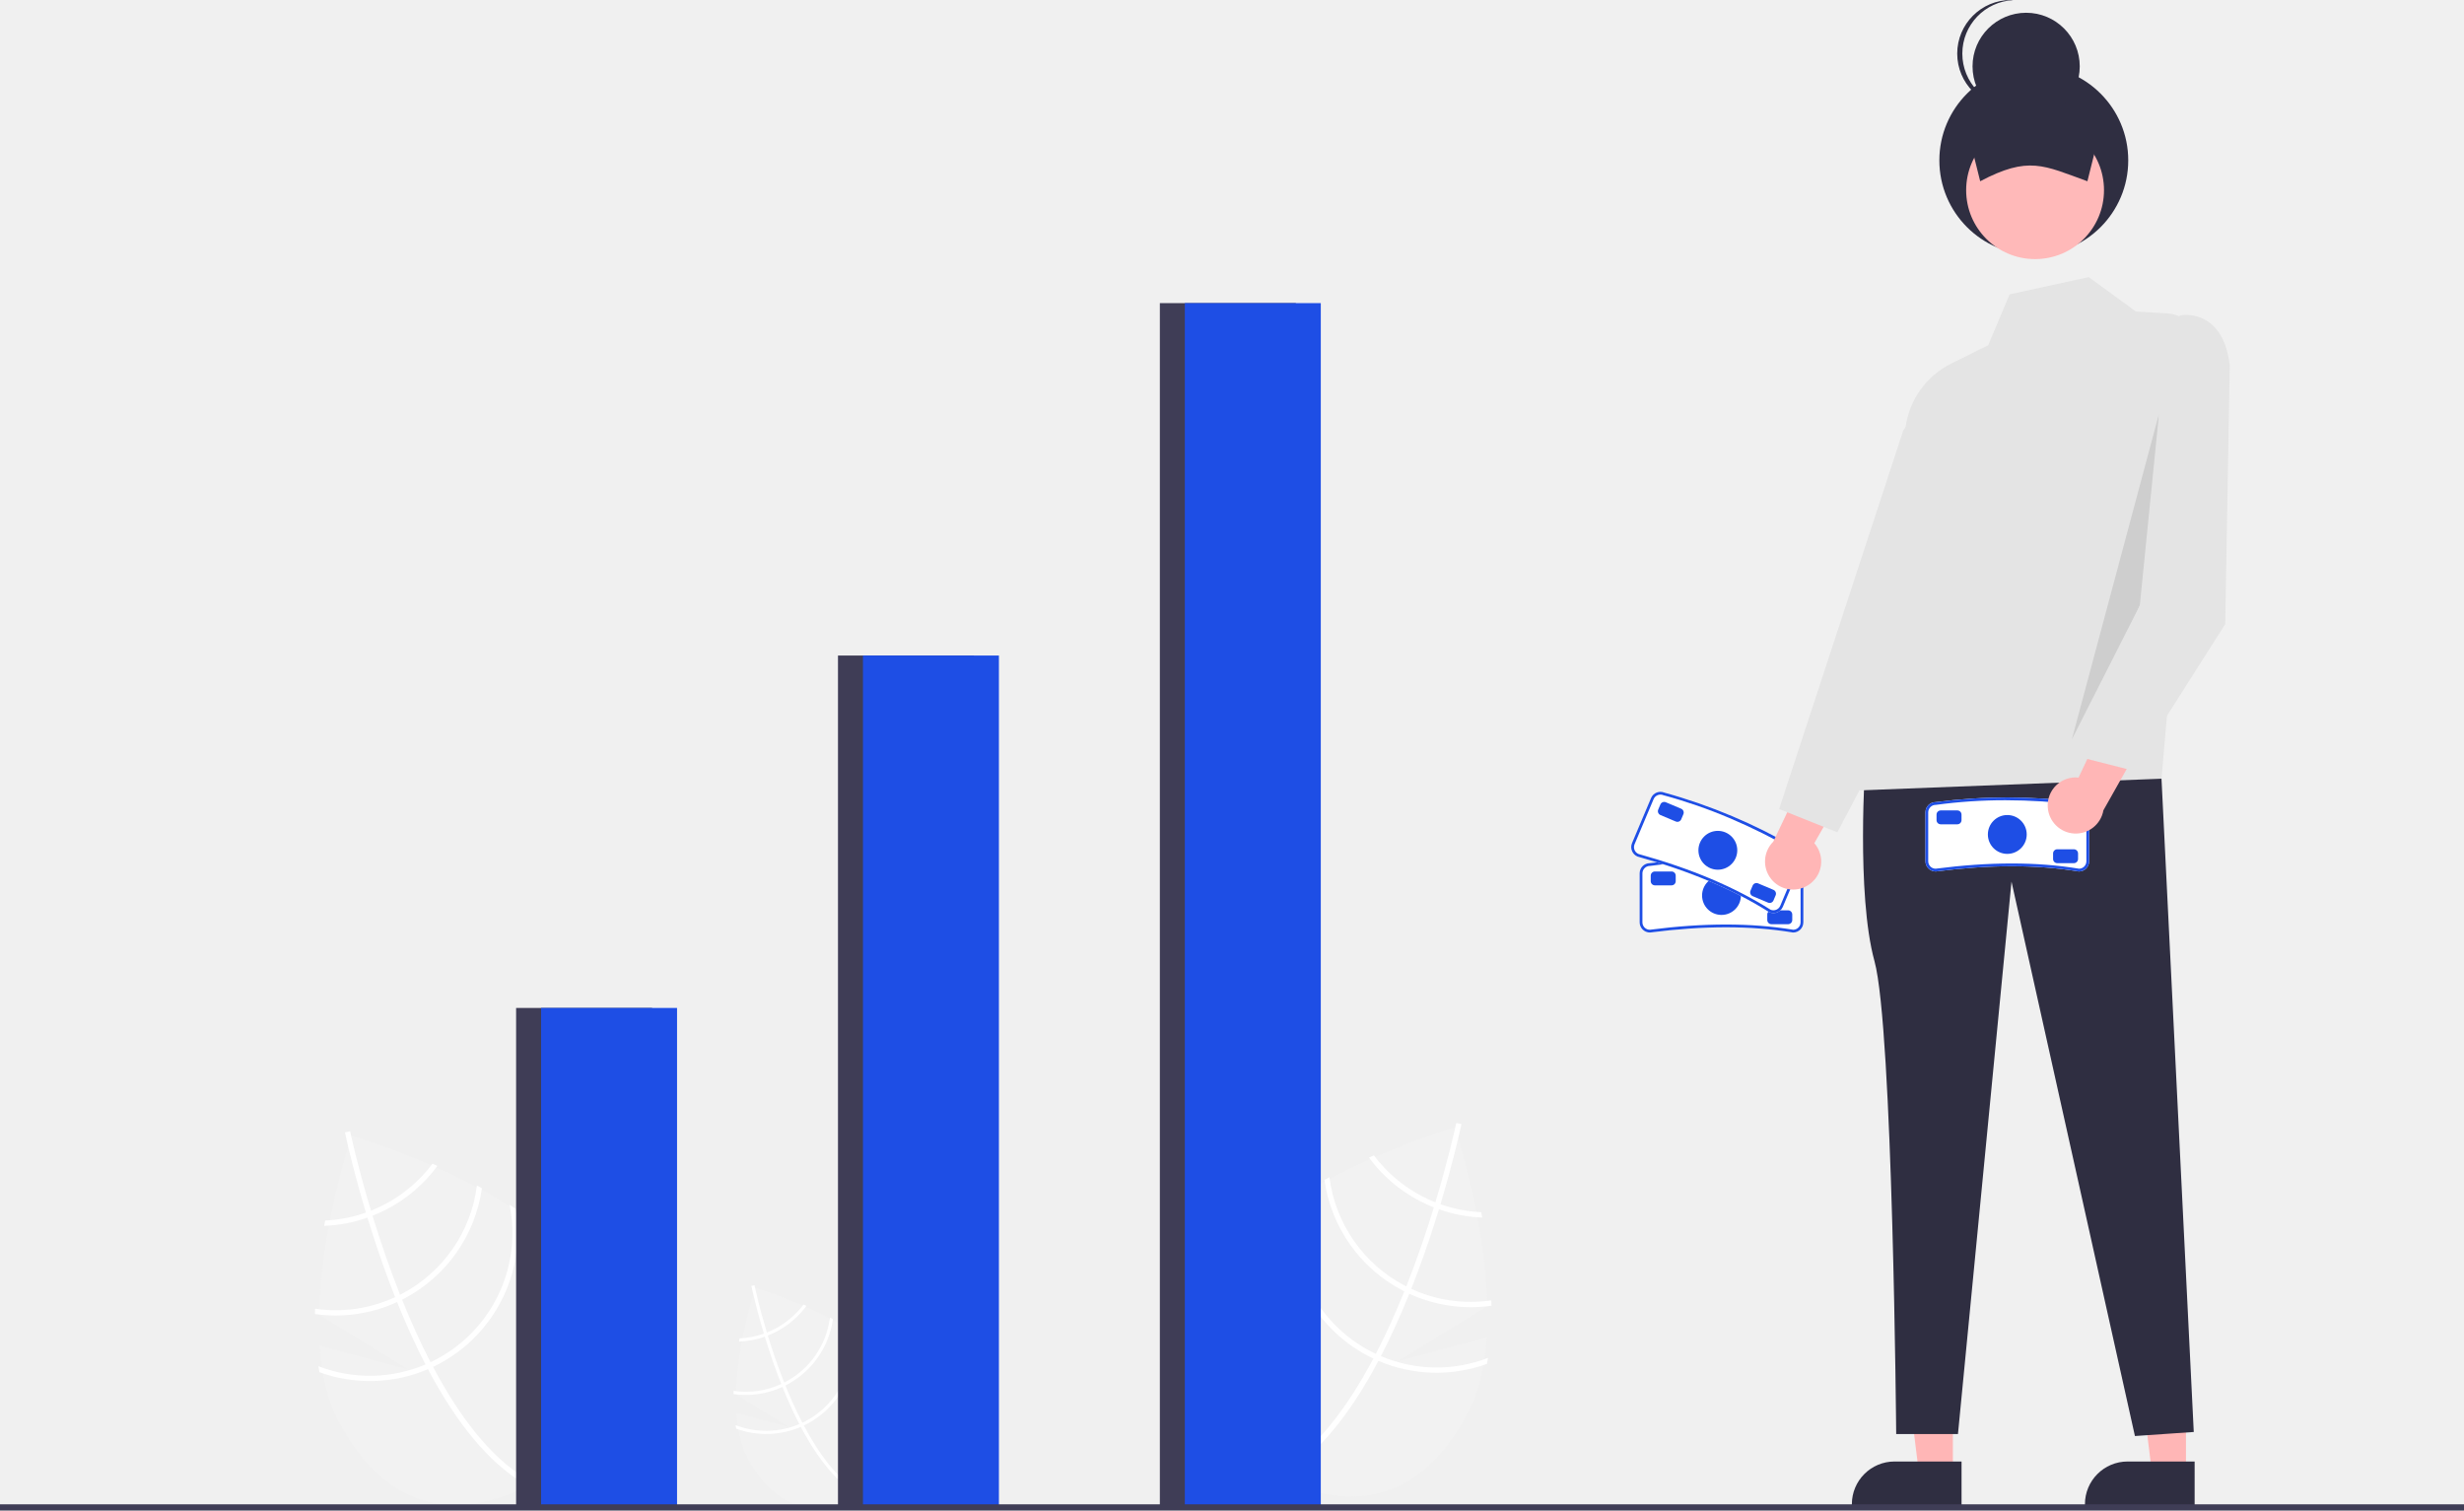
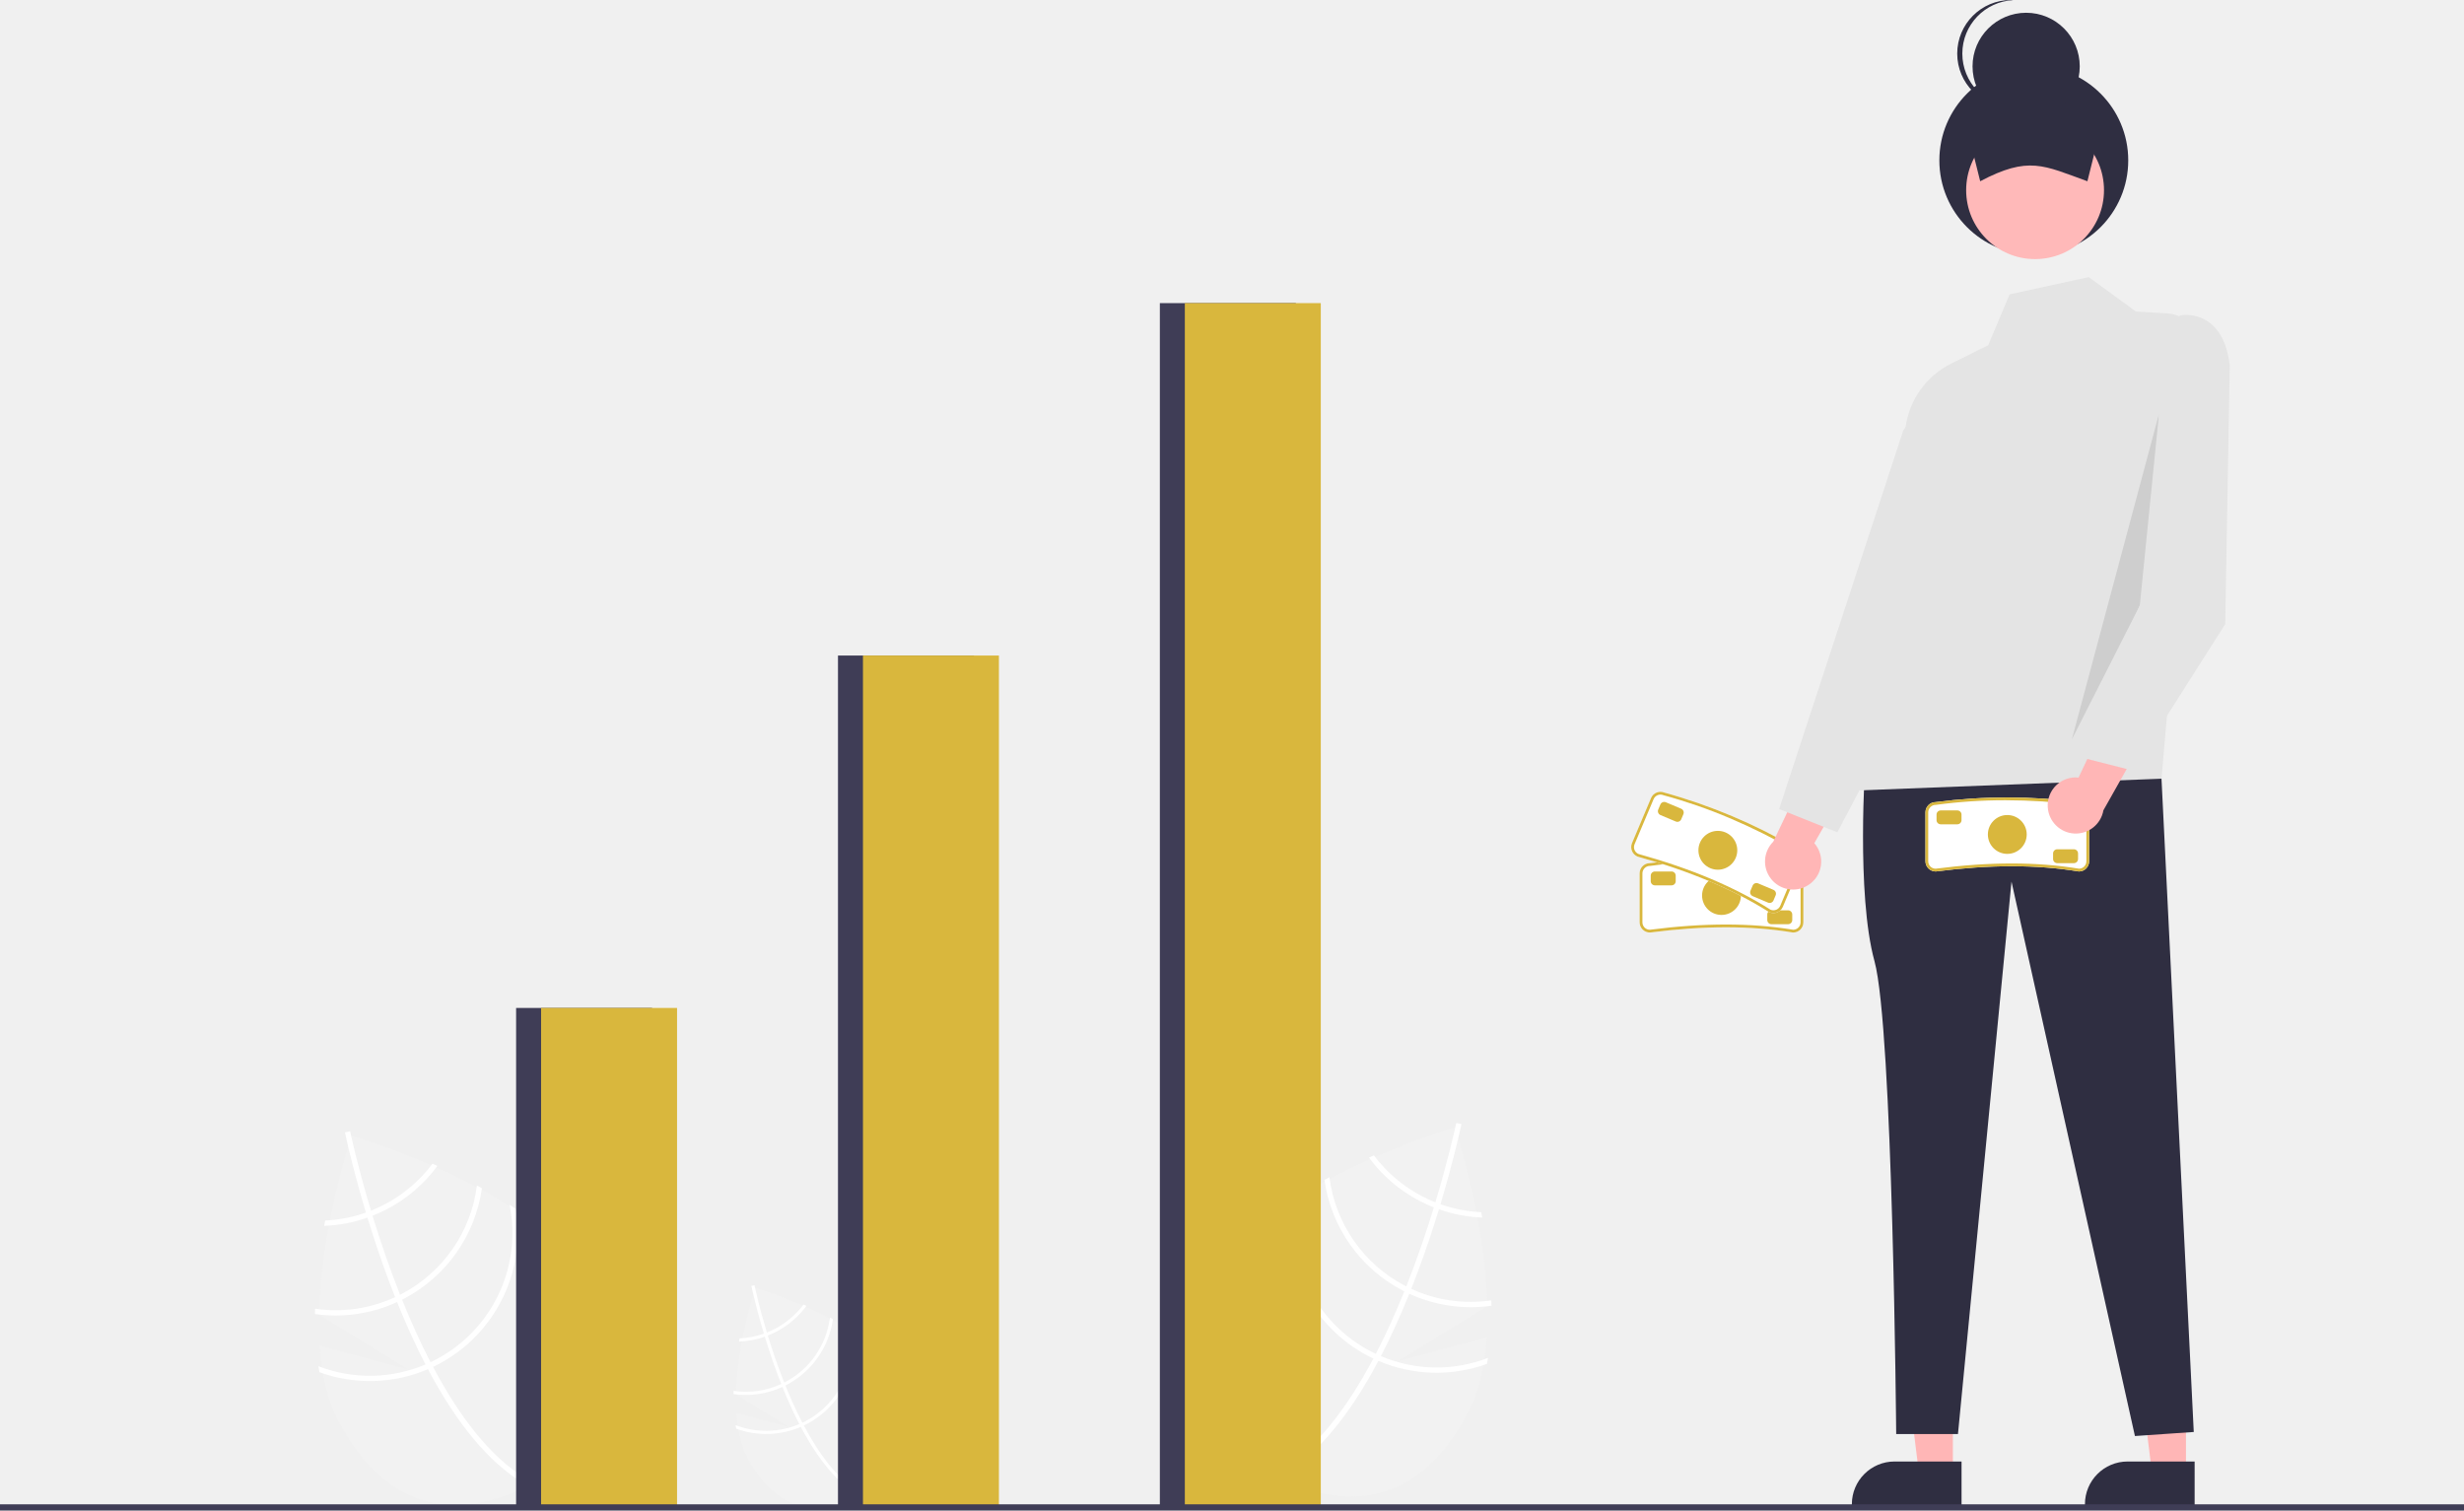
<svg xmlns="http://www.w3.org/2000/svg" id="fd248547-be2e-443b-b00c-df04d3eaadca" data-name="Layer 1" width="888" height="544.357" viewBox="0 0 888 544.357">
  <path d="M691.817,659.775l-32.031,8.592,32.263-19.84c-.694-31.628-11.733-64.424-11.733-64.424s-68.95,19.975-87.046,54.564-3.852,57.425,21.514,70.695c25.365,13.27,52.247,11.951,70.343-22.639C689.154,679.026,691.147,669.669,691.817,659.775Z" transform="translate(-156 -177.8214)" fill="#f2f2f2" />
  <path d="M653.662,666.536l-.892,1.705c-10.47,19.765-21.902,33.479-34.156,40.936-.177.112-.357.211-.534.323l-.5-.831-.471-.805c13.427-7.951,24.696-23.224,33.832-40.461.3-.553.604-1.114.892-1.684,3.803-7.331,7.228-14.967,10.273-22.534.241-.584.478-1.18.714-1.776,3.967-10.008,7.275-19.824,9.926-28.467.19-.61.372-1.225.549-1.831,4.427-14.648,6.883-25.651,7.41-28.096.069-.297.102-.463.111-.501l.921.192.013-.004.93.196c-.009.038-.117.594-.349,1.613-.845,3.815-3.246,14.116-7.203,27.29-.181.593-.363,1.208-.553,1.818-2.144,7.016-4.707,14.771-7.699,22.752q-1.123,3.009-2.281,5.902c-.228.601-.465,1.197-.706,1.781Q658.952,656.323,653.662,666.536Z" transform="translate(-156 -177.8214)" fill="#fff" />
  <path d="M675.128,611.801c-.605-.22-1.219-.444-1.832-.69a52.552,52.552,0,0,1-4.888-2.246,51.119,51.119,0,0,1-17.268-14.667c-.589.262-1.177.524-1.778.79a53.011,53.011,0,0,0,18.163,15.566,54.372,54.372,0,0,0,5.222,2.388c.605.241,1.219.465,1.828.677a52.565,52.565,0,0,0,15.595,2.966q-.18-.981-.348-1.924A50.943,50.943,0,0,1,675.128,611.801Z" transform="translate(-156 -177.8214)" fill="#fff" />
  <path d="M664.594,642.272q-.9-.406-1.774-.863c-.182-.084-.367-.181-.545-.274a51.39,51.39,0,0,1-27.161-39.076c-.598.321-1.196.643-1.79.977a53.298,53.298,0,0,0,28.068,39.787c.236.124.473.247.713.362.595.301,1.186.588,1.782.868a53.016,53.016,0,0,0,29.618,4.315c-.01-.639-.019-1.279-.037-1.922A51.037,51.037,0,0,1,664.594,642.272Z" transform="translate(-156 -177.8214)" fill="#fff" />
  <path d="M653.662,666.536c-.617-.258-1.226-.534-1.83-.818-.646-.306-1.288-.62-1.921-.951a51.529,51.529,0,0,1-26.586-55.75c-.738.485-1.471.962-2.191,1.455a53.416,53.416,0,0,0,27.894,55.983c.633.331,1.27.654,1.913.947.608.297,1.217.572,1.83.839a53.259,53.259,0,0,0,39.098,1.093c.149-.717.269-1.439.393-2.17A51.362,51.362,0,0,1,653.662,666.536Z" transform="translate(-156 -177.8214)" fill="#fff" />
  <path d="M271.183,662.775l32.031,8.592L270.952,651.528c.694-31.628,11.733-64.424,11.733-64.424s68.95,19.975,87.046,54.564,3.852,57.425-21.514,70.695c-25.365,13.27-52.247,11.951-70.343-22.639C273.846,682.026,271.853,672.669,271.183,662.775Z" transform="translate(-156 -177.8214)" fill="#f2f2f2" />
  <path d="M309.338,669.536l.892,1.705c10.47,19.765,21.902,33.479,34.156,40.936.177.112.357.211.534.323l.5-.831.471-.805c-13.427-7.951-24.696-23.224-33.832-40.461-.3-.553-.604-1.114-.892-1.684-3.803-7.331-7.228-14.967-10.273-22.534-.241-.584-.478-1.18-.714-1.776-3.967-10.008-7.275-19.824-9.926-28.467-.19-.61-.372-1.225-.549-1.831-4.427-14.648-6.883-25.651-7.41-28.096-.069-.297-.102-.463-.111-.501l-.921.192-.013-.004-.93.196c.009.038.117.594.349,1.613.845,3.815,3.246,14.116,7.203,27.29.181.593.363,1.208.553,1.818,2.144,7.016,4.707,14.771,7.699,22.752q1.123,3.009,2.281,5.902c.228.601.465,1.197.706,1.781Q304.048,659.323,309.338,669.536Z" transform="translate(-156 -177.8214)" fill="#fff" />
  <path d="M273.179,617.661q-.168.943-.348,1.924a52.565,52.565,0,0,0,15.595-2.966c.61-.211,1.223-.436,1.828-.677a54.372,54.372,0,0,0,5.222-2.388,53.011,53.011,0,0,0,18.163-15.566c-.601-.266-1.19-.528-1.778-.79a51.119,51.119,0,0,1-17.268,14.667,52.552,52.552,0,0,1-4.888,2.246c-.613.246-1.227.47-1.832.69A50.943,50.943,0,0,1,273.179,617.661Z" transform="translate(-156 -177.8214)" fill="#fff" />
  <path d="M269.531,649.445c-.018.644-.028,1.283-.037,1.922a53.016,53.016,0,0,0,29.618-4.315c.596-.279,1.187-.567,1.782-.868.241-.115.477-.239.713-.362a53.298,53.298,0,0,0,28.068-39.787c-.594-.334-1.192-.656-1.79-.977a51.39,51.39,0,0,1-27.161,39.076c-.177.093-.363.19-.545.274q-.874.457-1.774.863A51.037,51.037,0,0,1,269.531,649.445Z" transform="translate(-156 -177.8214)" fill="#fff" />
  <path d="M270.738,670.164c.124.731.244,1.453.393,2.17a53.259,53.259,0,0,0,39.098-1.093c.613-.267,1.221-.542,1.83-.839.642-.293,1.28-.616,1.913-.947a53.416,53.416,0,0,0,27.894-55.983c-.721-.494-1.454-.97-2.191-1.455a51.529,51.529,0,0,1-26.586,55.75c-.633.331-1.275.645-1.921.951-.604.284-1.213.559-1.83.818A51.362,51.362,0,0,1,270.738,670.164Z" transform="translate(-156 -177.8214)" fill="#fff" />
  <path d="M421.356,686.995l19.069,5.115-19.207-11.811c.413-18.829,6.985-38.353,6.985-38.353s41.048,11.892,51.821,32.483,2.293,34.186-12.808,42.087c-15.101,7.9-31.104,7.115-41.877-13.477C422.941,698.456,421.755,692.885,421.356,686.995Z" transform="translate(-156 -177.8214)" fill="#f2f2f2" />
  <path d="M444.07,691.02l.531,1.015c6.233,11.767,13.039,19.931,20.334,24.371.105.067.213.125.318.192l.298-.495.28-.479c-7.993-4.734-14.702-13.826-20.141-24.087-.179-.329-.36-.663-.531-1.002-2.264-4.364-4.303-8.91-6.116-13.415-.143-.347-.284-.702-.425-1.058-2.362-5.958-4.331-11.802-5.909-16.947-.113-.363-.221-.729-.327-1.09-2.636-8.72-4.098-15.271-4.411-16.726-.041-.177-.061-.275-.066-.298l-.548.114-.008-.002-.553.117c.005.023.07.354.208.96.503,2.271,1.932,8.404,4.288,16.246.108.353.216.719.329,1.082,1.276,4.177,2.802,8.793,4.584,13.545q.668,1.791,1.358,3.514c.136.358.277.713.42,1.06Q440.921,684.94,444.07,691.02Z" transform="translate(-156 -177.8214)" fill="#fff" />
  <path d="M422.544,660.138q-.1.561-.207,1.145a31.294,31.294,0,0,0,9.284-1.766c.363-.126.728-.259,1.088-.403a32.37,32.37,0,0,0,3.109-1.422,31.559,31.559,0,0,0,10.813-9.267c-.358-.158-.708-.314-1.059-.47a30.432,30.432,0,0,1-10.28,8.732,31.287,31.287,0,0,1-2.91,1.337c-.365.146-.73.28-1.091.411A30.327,30.327,0,0,1,422.544,660.138Z" transform="translate(-156 -177.8214)" fill="#fff" />
  <path d="M420.373,679.06c-.011.383-.016.764-.022,1.144a31.562,31.562,0,0,0,17.633-2.569c.355-.166.707-.338,1.061-.517.143-.069.284-.142.425-.216a31.73,31.73,0,0,0,16.709-23.686c-.354-.199-.71-.39-1.066-.582a30.594,30.594,0,0,1-16.169,23.263c-.106.055-.216.113-.324.163q-.52.272-1.056.514A30.383,30.383,0,0,1,420.373,679.06Z" transform="translate(-156 -177.8214)" fill="#fff" />
  <path d="M421.091,691.394c.074.435.145.865.234,1.292a31.707,31.707,0,0,0,23.276-.651c.365-.159.727-.323,1.089-.499.382-.174.762-.367,1.139-.564a31.8,31.8,0,0,0,16.606-33.328c-.429-.294-.865-.578-1.304-.866a30.676,30.676,0,0,1-15.827,33.19c-.377.197-.759.384-1.144.566-.36.169-.722.333-1.089.487A30.577,30.577,0,0,1,421.091,691.394Z" transform="translate(-156 -177.8214)" fill="#fff" />
  <path d="M802.236,513.878l-.082-.007c-15.167-2.504-32.015-2.503-51.508.003h-.008a3.686,3.686,0,0,1-3.729-3.669V492.552a3.678,3.678,0,0,1,3.673-3.673,199.874,199.874,0,0,1,51.715.004h.007a3.659,3.659,0,0,1,3.605,3.669v17.653A3.678,3.678,0,0,1,802.236,513.878Z" transform="translate(-156 -177.8214)" fill="#fff" />
-   <path d="M802.236,513.878l-.082-.007c-15.167-2.504-32.015-2.503-51.508.003h-.008a3.686,3.686,0,0,1-3.729-3.669V492.552a3.678,3.678,0,0,1,3.673-3.673,199.874,199.874,0,0,1,51.715.004h.007a3.659,3.659,0,0,1,3.605,3.669v17.653A3.678,3.678,0,0,1,802.236,513.878Zm-26.482-25.675a184.5,184.5,0,0,0-25.103,1.67,2.699,2.699,0,0,0-2.741,2.678v17.653a2.676,2.676,0,0,0,2.673,2.673c19.51-2.513,36.439-2.513,51.693-0a2.676,2.676,0,0,0,2.634-2.673V492.552a2.676,2.676,0,0,0-2.673-2.673A215.528,215.528,0,0,0,775.754,488.203Z" transform="translate(-156 -177.8214)" fill="#1e4ee5" />
-   <circle cx="620.409" cy="322.714" r="7" fill="#1e4ee5" />
-   <path d="M758.409,496.878h-6a1.502,1.502,0,0,1-1.5-1.5v-2a1.502,1.502,0,0,1,1.5-1.5h6a1.502,1.502,0,0,1,1.5,1.5v2A1.502,1.502,0,0,1,758.409,496.878Z" transform="translate(-156 -177.8214)" fill="#1e4ee5" />
-   <path d="M800.409,510.878h-6a1.502,1.502,0,0,1-1.5-1.5v-2a1.502,1.502,0,0,1,1.5-1.5h6a1.502,1.502,0,0,1,1.5,1.5v2A1.502,1.502,0,0,1,800.409,510.878Z" transform="translate(-156 -177.8214)" fill="#1e4ee5" />
+   <path d="M802.236,513.878l-.082-.007c-15.167-2.504-32.015-2.503-51.508.003h-.008a3.686,3.686,0,0,1-3.729-3.669V492.552a3.678,3.678,0,0,1,3.673-3.673,199.874,199.874,0,0,1,51.715.004h.007a3.659,3.659,0,0,1,3.605,3.669v17.653A3.678,3.678,0,0,1,802.236,513.878Zm-26.482-25.675a184.5,184.5,0,0,0-25.103,1.67,2.699,2.699,0,0,0-2.741,2.678v17.653a2.676,2.676,0,0,0,2.673,2.673c19.51-2.513,36.439-2.513,51.693-0a2.676,2.676,0,0,0,2.634-2.673V492.552a2.676,2.676,0,0,0-2.673-2.673A215.528,215.528,0,0,0,775.754,488.203Z" transform="translate(-156 -177.8214)" fill="#d9b73d" />
+   <circle cx="620.409" cy="322.714" r="7" fill="#d9b73d" />
+   <path d="M758.409,496.878h-6a1.502,1.502,0,0,1-1.5-1.5v-2a1.502,1.502,0,0,1,1.5-1.5h6a1.502,1.502,0,0,1,1.5,1.5v2A1.502,1.502,0,0,1,758.409,496.878Z" transform="translate(-156 -177.8214)" fill="#d9b73d" />
+   <path d="M800.409,510.878h-6a1.502,1.502,0,0,1-1.5-1.5v-2a1.502,1.502,0,0,1,1.5-1.5h6a1.502,1.502,0,0,1,1.5,1.5v2A1.502,1.502,0,0,1,800.409,510.878Z" transform="translate(-156 -177.8214)" fill="#d9b73d" />
  <path d="M793.699,506.577l-.072-.038c-12.999-8.205-28.522-14.757-47.455-20.028l-.007-.003a3.686,3.686,0,0,1-2.009-4.831l6.865-16.264a3.678,3.678,0,0,1,4.813-1.956,199.874,199.874,0,0,1,47.643,20.115l.006.003a3.659,3.659,0,0,1,1.894,4.783l-6.865,16.264A3.678,3.678,0,0,1,793.699,506.577Z" transform="translate(-156 -177.8214)" fill="#fff" />
-   <path d="M793.699,506.577l-.072-.038c-12.999-8.205-28.522-14.757-47.455-20.028l-.007-.003a3.686,3.686,0,0,1-2.009-4.831l6.865-16.264a3.678,3.678,0,0,1,4.813-1.956,199.874,199.874,0,0,1,47.643,20.115l.006.003a3.659,3.659,0,0,1,1.894,4.783l-6.865,16.264A3.678,3.678,0,0,1,793.699,506.577Zm-14.413-33.953a184.498,184.498,0,0,0-23.776-8.223,2.699,2.699,0,0,0-3.567,1.401l-6.865,16.264a2.676,2.676,0,0,0,1.423,3.503c18.951,5.272,34.548,11.856,47.624,20.102a2.676,2.676,0,0,0,3.466-1.438l6.865-16.264a2.676,2.676,0,0,0-1.423-3.503A215.53,215.53,0,0,0,779.286,472.624Z" transform="translate(-156 -177.8214)" fill="#1e4ee5" />
-   <circle cx="619.094" cy="306.419" r="7" fill="#1e4ee5" />
-   <path d="M759.933,473.871l-5.528-2.333a1.502,1.502,0,0,1-.799-1.965l.778-1.843a1.502,1.502,0,0,1,1.965-.799l5.528,2.333a1.502,1.502,0,0,1,.799,1.965l-.778,1.843A1.502,1.502,0,0,1,759.933,473.871Z" transform="translate(-156 -177.8214)" fill="#1e4ee5" />
-   <path d="M793.183,503.103l-5.528-2.333a1.502,1.502,0,0,1-.799-1.965l.778-1.843a1.502,1.502,0,0,1,1.965-.799l5.528,2.333a1.502,1.502,0,0,1,.799,1.965l-.778,1.843A1.502,1.502,0,0,1,793.183,503.103Z" transform="translate(-156 -177.8214)" fill="#1e4ee5" />
+   <path d="M793.699,506.577l-.072-.038c-12.999-8.205-28.522-14.757-47.455-20.028l-.007-.003a3.686,3.686,0,0,1-2.009-4.831l6.865-16.264a3.678,3.678,0,0,1,4.813-1.956,199.874,199.874,0,0,1,47.643,20.115l.006.003a3.659,3.659,0,0,1,1.894,4.783l-6.865,16.264A3.678,3.678,0,0,1,793.699,506.577Zm-14.413-33.953a184.498,184.498,0,0,0-23.776-8.223,2.699,2.699,0,0,0-3.567,1.401l-6.865,16.264a2.676,2.676,0,0,0,1.423,3.503c18.951,5.272,34.548,11.856,47.624,20.102a2.676,2.676,0,0,0,3.466-1.438l6.865-16.264a2.676,2.676,0,0,0-1.423-3.503A215.53,215.53,0,0,0,779.286,472.624Z" transform="translate(-156 -177.8214)" fill="#d9b73d" />
+   <circle cx="619.094" cy="306.419" r="7" fill="#d9b73d" />
+   <path d="M759.933,473.871l-5.528-2.333a1.502,1.502,0,0,1-.799-1.965l.778-1.843a1.502,1.502,0,0,1,1.965-.799l5.528,2.333a1.502,1.502,0,0,1,.799,1.965l-.778,1.843A1.502,1.502,0,0,1,759.933,473.871Z" transform="translate(-156 -177.8214)" fill="#d9b73d" />
+   <path d="M793.183,503.103l-5.528-2.333a1.502,1.502,0,0,1-.799-1.965l.778-1.843a1.502,1.502,0,0,1,1.965-.799l5.528,2.333a1.502,1.502,0,0,1,.799,1.965l-.778,1.843A1.502,1.502,0,0,1,793.183,503.103Z" transform="translate(-156 -177.8214)" fill="#d9b73d" />
  <path d="M807.475,496.913a10.056,10.056,0,0,0,2.386-15.234l17.709-31.038-18.531,1.197-13.975,29.291a10.11,10.11,0,0,0,12.412,15.784Z" transform="translate(-156 -177.8214)" fill="#ffb6b6" />
  <polygon points="787.796 530.684 775.536 530.684 769.704 483.396 787.798 483.397 787.796 530.684" fill="#ffb6b6" />
  <path d="M946.922,720.39l-39.531-.001v-.5A15.387,15.387,0,0,1,922.778,704.502h.001l24.144.001Z" transform="translate(-156 -177.8214)" fill="#2f2e41" />
  <polygon points="703.796 530.684 691.536 530.684 685.704 483.396 703.798 483.397 703.796 530.684" fill="#ffb6b6" />
  <path d="M862.922,720.39l-39.531-.001v-.5A15.387,15.387,0,0,1,838.778,704.502h.001l24.144.001Z" transform="translate(-156 -177.8214)" fill="#2f2e41" />
  <path d="M828.271,451.974s-3.372,48.021,3.269,72.206,7.827,170.441,7.827,170.441h22.262l19.295-199.085L925.406,695.323l21.204-1.458L934.982,458.443Z" transform="translate(-156 -177.8214)" fill="#2f2e41" />
  <path d="M925.783,290.096l-17.019-12.419L880.247,283.887l-7.719,18.342-13.302,6.595a30.152,30.152,0,0,0-16.447,22.692l-19.003,131.225,111.206-4.299,13.463-154.543a12.116,12.116,0,0,0-11.367-13.147Z" transform="translate(-156 -177.8214)" fill="#e4e4e4" />
  <polygon points="696.189 141.253 685.918 155.099 641.182 291.544 662.152 299.94 695.729 236.359 696.189 141.253" fill="#e4e4e4" />
  <circle cx="732.961" cy="57.795" r="34.037" fill="#2f2e41" />
  <circle cx="733.421" cy="68.534" r="24.838" fill="#ffb9b9" />
  <path d="M908.279,243.136c-15.816-5.705-21.167-9.209-38.637,0l-6.439-25.758H914.718Z" transform="translate(-156 -177.8214)" fill="#2f2e41" />
  <circle cx="730.201" cy="23.918" r="19.318" fill="#2f2e41" />
  <path d="M863.203,197.14a19.302,19.302,0,0,1,18.398-19.272c-.307-.015-.609-.046-.92-.046a19.318,19.318,0,1,0,0,38.637c.311,0,.613-.032.92-.046A19.302,19.302,0,0,1,863.203,197.14Z" transform="translate(-156 -177.8214)" fill="#2f2e41" />
  <polygon points="778.087 149.111 771.157 218.196 746.683 266.431 778.087 149.111" opacity="0.1" />
  <rect x="39.5" y="361.737" width="6" height="5" fill="#f0f0f0" />
  <path d="M769.029,544.558H757.206v-5H769.029Zm-23.646,0H733.559v-5h11.824Zm-23.647,0H709.912v-5h11.823Zm-23.646,0H686.265v-5h11.824Zm-23.647,0H662.618v-5h11.823Zm-23.647,0H638.971v-5H650.794Zm-23.646,0H615.324v-5h11.823Zm-23.647,0H591.677v-5H603.5Zm-23.647,0H568.03v-5H579.853Zm-23.647,0H544.382v-5h11.824Zm-23.647,0H520.735v-5h11.824Zm-23.647,0h-11.824v-5h11.824Zm-23.647,0H473.441v-5h11.824Zm-23.647,0H449.794v-5h11.823Zm-23.647,0H426.147v-5H437.971Zm-23.647,0H402.5v-5h11.824Zm-23.647,0H378.853v-5h11.824Zm-23.647,0H355.206v-5h11.824Zm-23.647,0H331.559v-5h11.823Zm-23.647,0h-11.823v-5h11.823Zm-23.647,0h-11.823v-5h11.823Zm-23.647,0H260.618v-5h11.824Zm-23.647,0H236.971v-5h11.824Zm-23.647,0h-11.823v-5h11.824Z" transform="translate(-156 -177.8214)" fill="#f0f0f0" />
  <rect x="39.5" y="234.737" width="6" height="5" fill="#f0f0f0" />
  <path d="M769.029,417.558H757.206v-5H769.029Zm-23.646,0H733.559v-5h11.824Zm-23.647,0H709.912v-5h11.823Zm-23.646,0H686.265v-5h11.824Zm-23.647,0H662.618v-5h11.823Zm-23.647,0H638.971v-5H650.794Zm-23.646,0H615.324v-5h11.823Zm-23.647,0H591.677v-5H603.5Zm-23.647,0H568.03v-5H579.853Zm-23.647,0H544.382v-5h11.824Zm-23.647,0H520.735v-5h11.824Zm-23.647,0h-11.824v-5h11.824Zm-23.647,0H473.441v-5h11.824Zm-23.647,0H449.794v-5h11.823Zm-23.647,0H426.147v-5H437.971Zm-23.647,0H402.5v-5h11.824Zm-23.647,0H378.853v-5h11.824Zm-23.647,0H355.206v-5h11.824Zm-23.647,0H331.559v-5h11.823Zm-23.647,0h-11.823v-5h11.823Zm-23.647,0h-11.823v-5h11.823Zm-23.647,0H260.618v-5h11.824Zm-23.647,0H236.971v-5h11.824Zm-23.647,0h-11.823v-5h11.824Z" transform="translate(-156 -177.8214)" fill="#f0f0f0" />
  <rect x="39.5" y="107.737" width="6" height="5" fill="#f0f0f0" />
  <path d="M769.029,290.558H757.206v-5H769.029Zm-23.646,0H733.559v-5h11.824Zm-23.647,0H709.912v-5h11.823Zm-23.646,0H686.265v-5h11.824Zm-23.647,0H662.618v-5h11.823Zm-23.647,0H638.971v-5H650.794Zm-23.646,0H615.324v-5h11.823Zm-23.647,0H591.677v-5H603.5Zm-23.647,0H568.03v-5H579.853Zm-23.647,0H544.382v-5h11.824Zm-23.647,0H520.735v-5h11.824Zm-23.647,0h-11.824v-5h11.824Zm-23.647,0H473.441v-5h11.824Zm-23.647,0H449.794v-5h11.823Zm-23.647,0H426.147v-5H437.971Zm-23.647,0H402.5v-5h11.824Zm-23.647,0H378.853v-5h11.824Zm-23.647,0H355.206v-5h11.824Zm-23.647,0H331.559v-5h11.823Zm-23.647,0h-11.823v-5h11.823Zm-23.647,0h-11.823v-5h11.823Zm-23.647,0H260.618v-5h11.824Zm-23.647,0H236.971v-5h11.824Zm-23.647,0h-11.823v-5h11.824Z" transform="translate(-156 -177.8214)" fill="#f0f0f0" />
  <rect x="186" y="363.237" width="49" height="180" fill="#3f3d56" />
-   <rect x="195" y="363.237" width="49" height="180" fill="#1e4ee5" />
+   <rect x="195" y="363.237" width="49" height="180" fill="#d9b73d" />
  <rect x="302" y="236.237" width="49" height="307" fill="#3f3d56" />
-   <rect x="311" y="236.237" width="49" height="307" fill="#1e4ee5" />
+   <rect x="311" y="236.237" width="49" height="307" fill="#d9b73d" />
  <rect x="418" y="109.237" width="49" height="434" fill="#3f3d56" />
-   <rect x="427" y="109.237" width="49" height="434" fill="#1e4ee5" />
+   <rect x="427" y="109.237" width="49" height="434" fill="#d9b73d" />
  <circle cx="40" cy="110.237" r="12" fill="#f0f0f0" />
  <circle cx="40" cy="237.237" r="12" fill="#f0f0f0" />
  <circle cx="40" cy="364.237" r="12" fill="#f0f0f0" />
  <rect y="542.116" width="888" height="2.241" fill="#3f3d56" />
  <path d="M905.236,491.878l-.082-.007c-15.167-2.504-32.015-2.503-51.508.003h-.008a3.686,3.686,0,0,1-3.729-3.669V470.552a3.678,3.678,0,0,1,3.673-3.673,199.874,199.874,0,0,1,51.715.004h.007a3.659,3.659,0,0,1,3.605,3.669v17.653A3.678,3.678,0,0,1,905.236,491.878Z" transform="translate(-156 -177.8214)" fill="#fff" />
-   <path d="M905.236,491.878l-.082-.007c-15.167-2.504-32.015-2.503-51.508.003h-.008a3.686,3.686,0,0,1-3.729-3.669V470.552a3.678,3.678,0,0,1,3.673-3.673,199.874,199.874,0,0,1,51.715.004h.007a3.659,3.659,0,0,1,3.605,3.669v17.653A3.678,3.678,0,0,1,905.236,491.878Zm-26.482-25.675a184.5,184.5,0,0,0-25.103,1.67,2.699,2.699,0,0,0-2.741,2.678v17.653a2.676,2.676,0,0,0,2.673,2.673c19.51-2.513,36.439-2.513,51.693-0a2.676,2.676,0,0,0,2.634-2.673V470.552a2.676,2.676,0,0,0-2.673-2.673A215.528,215.528,0,0,0,878.754,466.203Z" transform="translate(-156 -177.8214)" fill="#1e4ee5" />
-   <circle cx="723.409" cy="300.714" r="7" fill="#1e4ee5" />
-   <path d="M861.409,474.878h-6a1.502,1.502,0,0,1-1.5-1.5v-2a1.502,1.502,0,0,1,1.5-1.5h6a1.502,1.502,0,0,1,1.5,1.5v2A1.502,1.502,0,0,1,861.409,474.878Z" transform="translate(-156 -177.8214)" fill="#1e4ee5" />
-   <path d="M903.409,488.878h-6a1.502,1.502,0,0,1-1.5-1.5v-2a1.502,1.502,0,0,1,1.5-1.5h6a1.502,1.502,0,0,1,1.5,1.5v2A1.502,1.502,0,0,1,903.409,488.878Z" transform="translate(-156 -177.8214)" fill="#1e4ee5" />
+   <path d="M905.236,491.878l-.082-.007c-15.167-2.504-32.015-2.503-51.508.003h-.008a3.686,3.686,0,0,1-3.729-3.669V470.552a3.678,3.678,0,0,1,3.673-3.673,199.874,199.874,0,0,1,51.715.004h.007a3.659,3.659,0,0,1,3.605,3.669v17.653A3.678,3.678,0,0,1,905.236,491.878Zm-26.482-25.675a184.5,184.5,0,0,0-25.103,1.67,2.699,2.699,0,0,0-2.741,2.678v17.653a2.676,2.676,0,0,0,2.673,2.673c19.51-2.513,36.439-2.513,51.693-0a2.676,2.676,0,0,0,2.634-2.673V470.552a2.676,2.676,0,0,0-2.673-2.673A215.528,215.528,0,0,0,878.754,466.203Z" transform="translate(-156 -177.8214)" fill="#d9b73d" />
+   <circle cx="723.409" cy="300.714" r="7" fill="#d9b73d" />
+   <path d="M861.409,474.878h-6a1.502,1.502,0,0,1-1.5-1.5v-2a1.502,1.502,0,0,1,1.5-1.5h6a1.502,1.502,0,0,1,1.5,1.5v2A1.502,1.502,0,0,1,861.409,474.878Z" transform="translate(-156 -177.8214)" fill="#d9b73d" />
+   <path d="M903.409,488.878h-6a1.502,1.502,0,0,1-1.5-1.5v-2a1.502,1.502,0,0,1,1.5-1.5h6a1.502,1.502,0,0,1,1.5,1.5v2A1.502,1.502,0,0,1,903.409,488.878Z" transform="translate(-156 -177.8214)" fill="#d9b73d" />
  <path d="M893.994,468.738a10.056,10.056,0,0,1,11.1-10.702l15.238-32.323,9.663,15.857-15.951,28.264a10.11,10.11,0,0,1-20.05-1.095Z" transform="translate(-156 -177.8214)" fill="#ffb6b6" />
  <path d="M935.422,299.661l6.276-8.184s15.29-3.114,17.887,17.887l-1.635,93.365L924.444,455.466l-21.761-5.556,28.451-62.647Z" transform="translate(-156 -177.8214)" fill="#e4e4e4" />
</svg>
